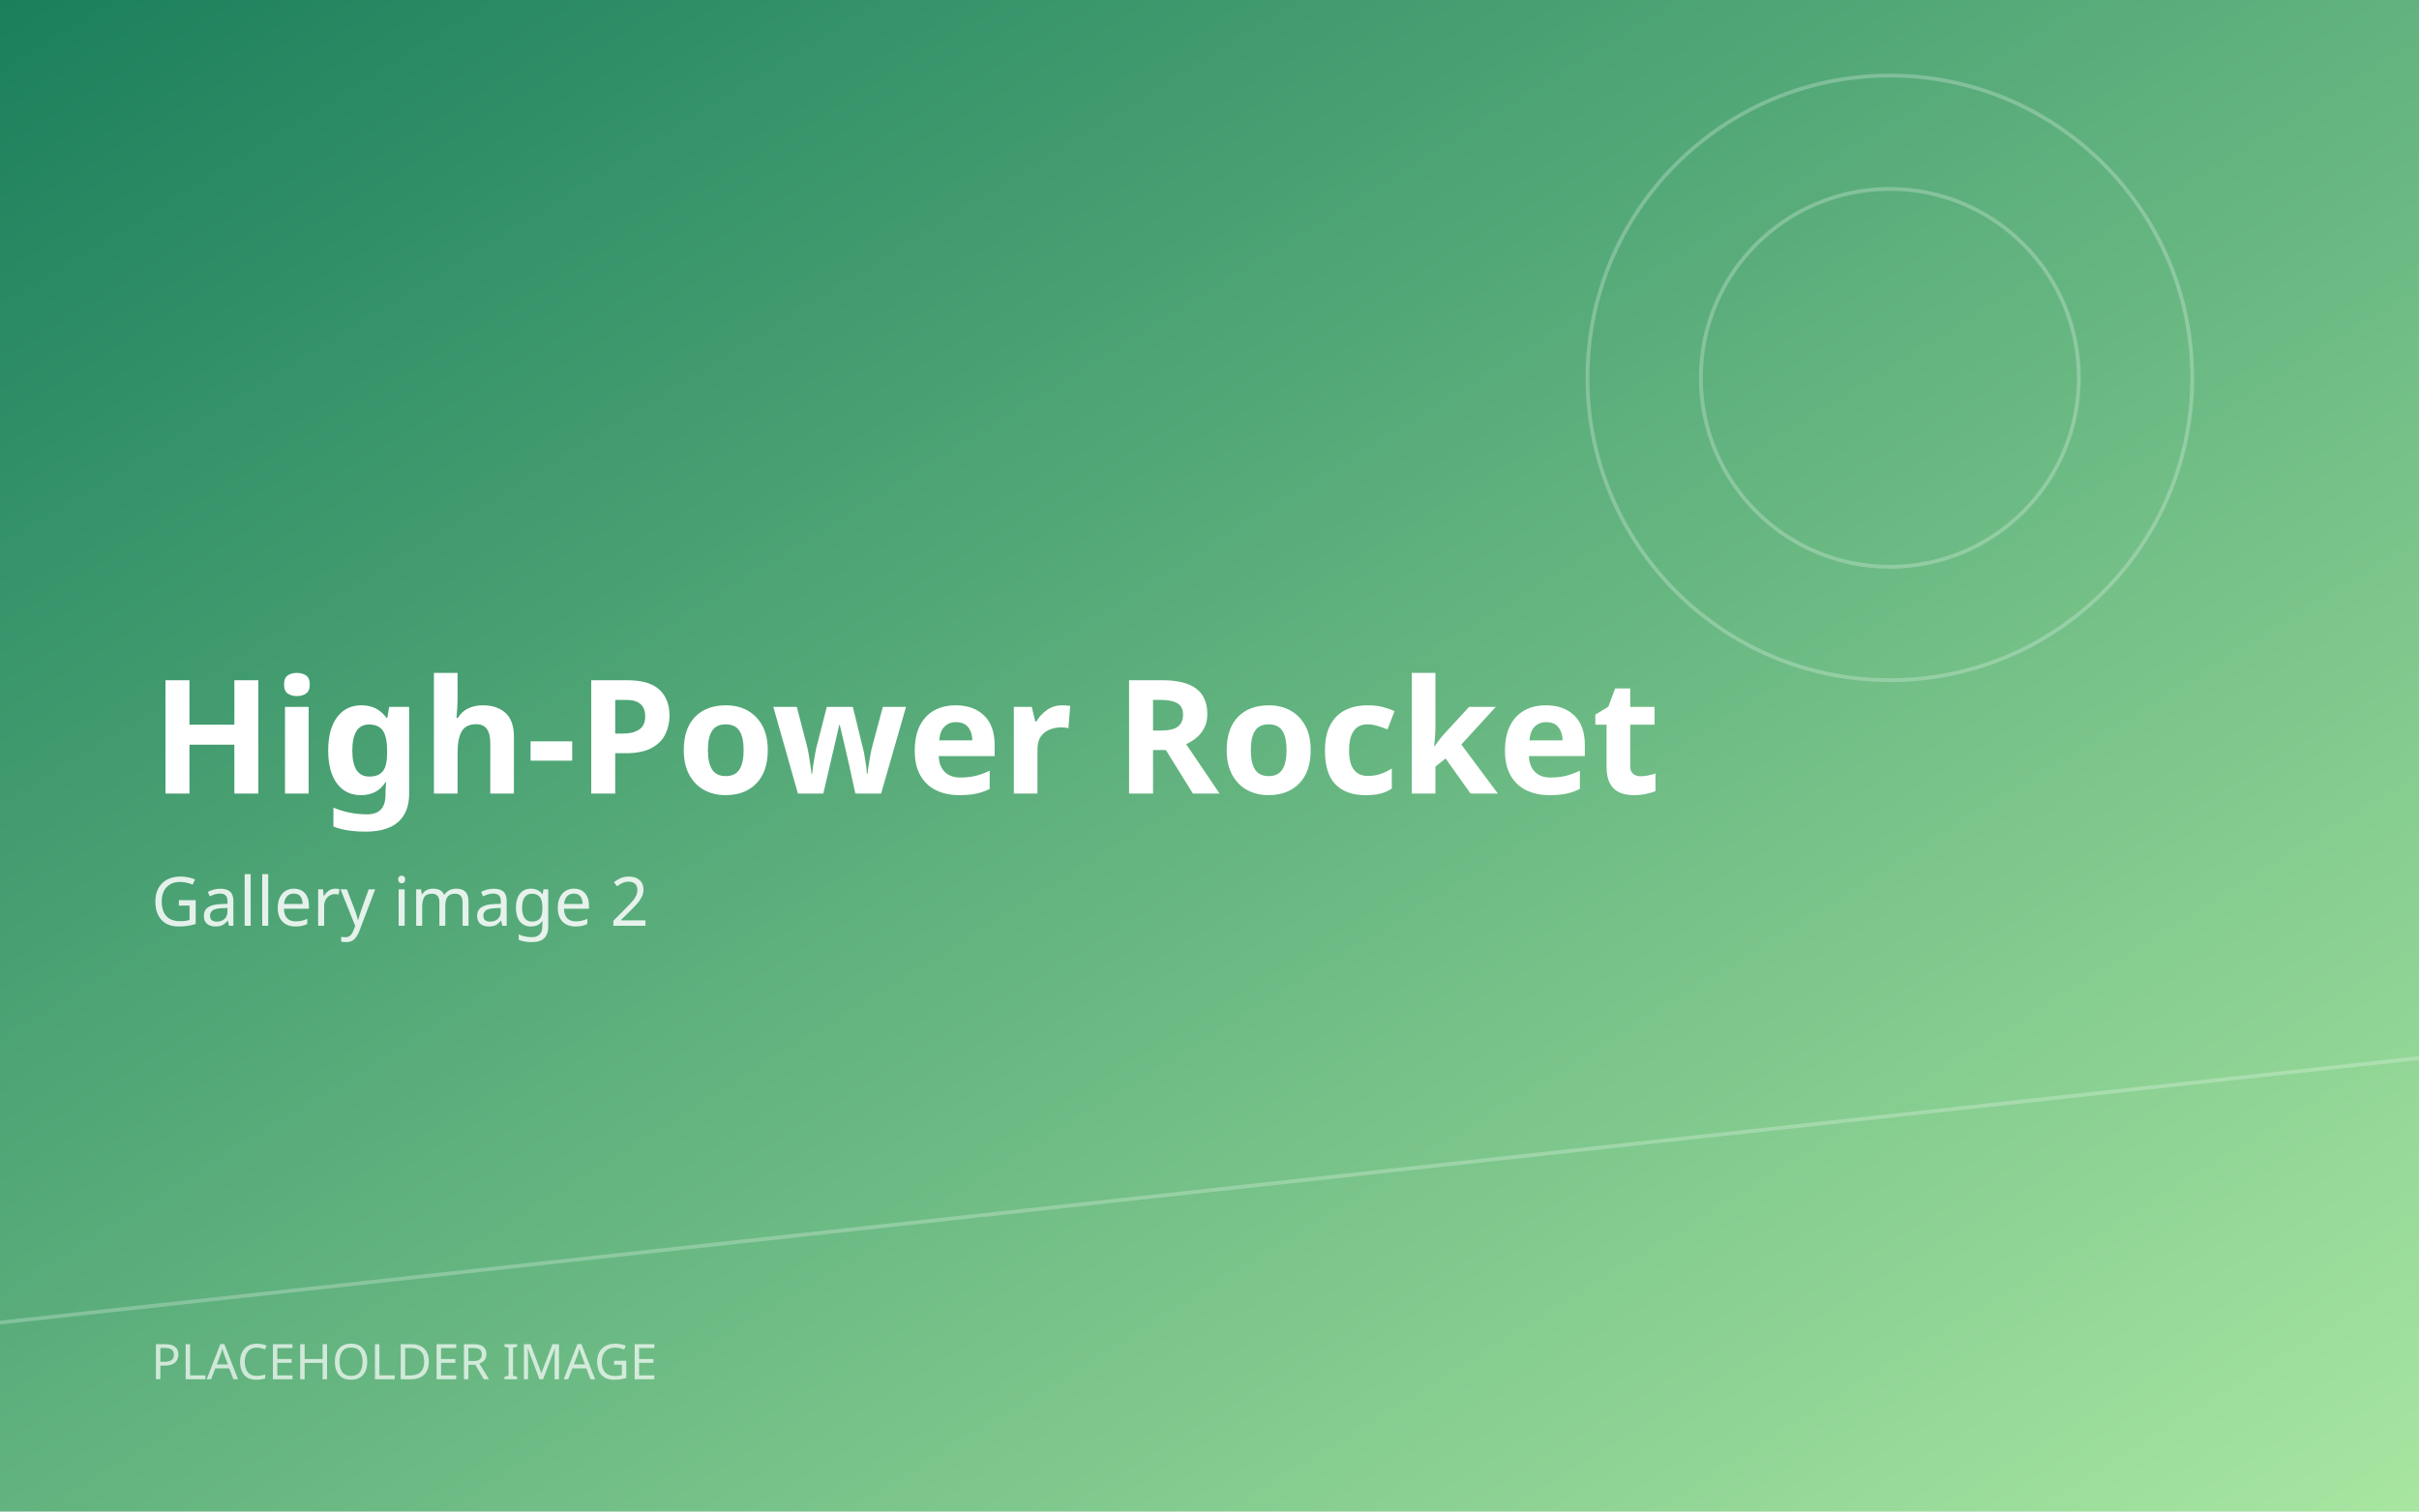
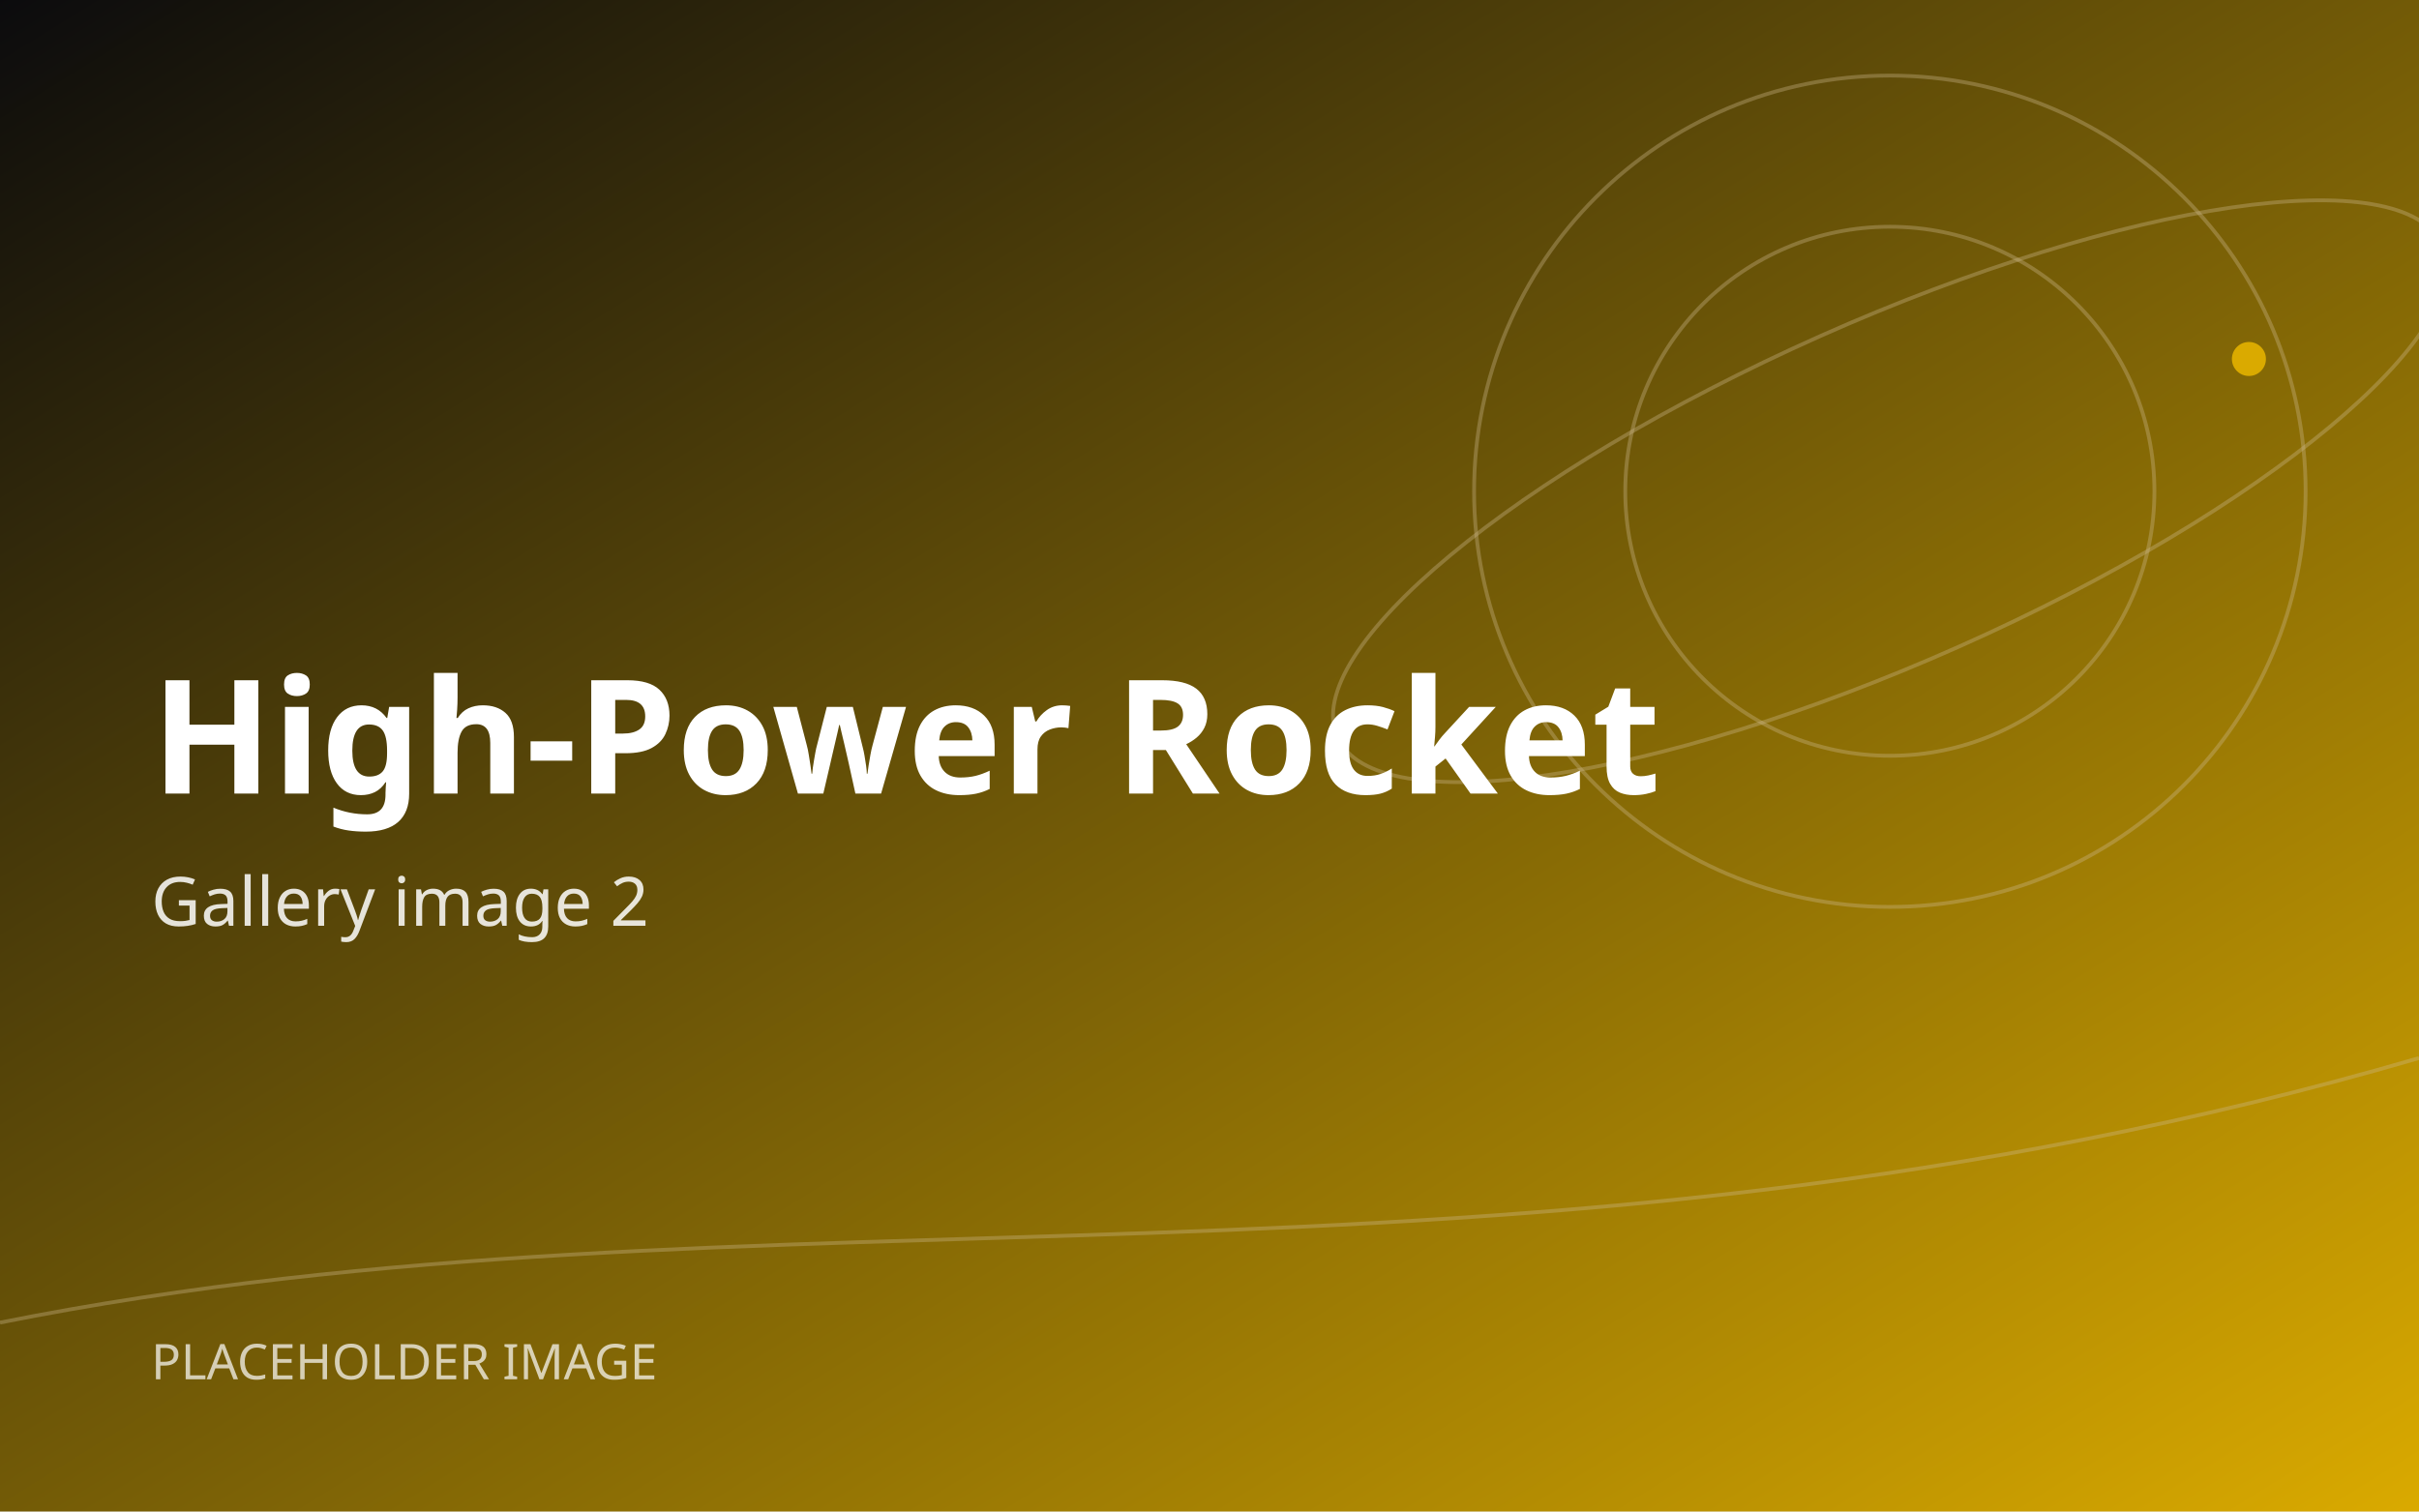
<svg xmlns="http://www.w3.org/2000/svg" viewBox="0 0 1280 800" width="1280" height="800">
  <defs>
    <linearGradient id="g" x1="0" y1="0" x2="1" y2="1">
-       <stop offset="0" stop-color="#1b7f5c" />
-       <stop offset="1" stop-color="#a8e6a1" />
+       <stop offset="0" stop-color="#0b0b0d" />
+       <stop offset="1" stop-color="#daaa00" />
    </linearGradient>
  </defs>
  <rect width="1280" height="800" fill="url(#g)" />
-   <g fill="none" stroke="#fff" stroke-opacity=".25" stroke-width="2">
-     <circle cx="1000" cy="200" r="160" />
-     <circle cx="1000" cy="200" r="100" />
-     <path d="M0 700 L1280 560" />
+   <g fill="none" stroke="#cfb991" stroke-opacity=".35" stroke-width="2">
+     <circle cx="1000" cy="260" r="220" />
+     <circle cx="1000" cy="260" r="140" />
+     <ellipse cx="1000" cy="260" rx="320" ry="90" transform="rotate(-24 1000 260)" />
+     <path d="M0 700 C 400 620 800 700 1280 560" />
  </g>
+   <circle cx="1190" cy="190" r="9" fill="#daaa00" />
  <text x="80" y="420" font-family="system-ui,sans-serif" font-size="84" font-weight="800" fill="#fff">High-Power Rocket</text>
  <text x="80" y="490" font-family="system-ui,sans-serif" font-size="36" fill="#fff" fill-opacity=".85">Gallery image 2</text>
  <text x="80" y="730" font-family="system-ui,sans-serif" font-size="26" fill="#fff" fill-opacity=".7">PLACEHOLDER IMAGE</text>
</svg>
